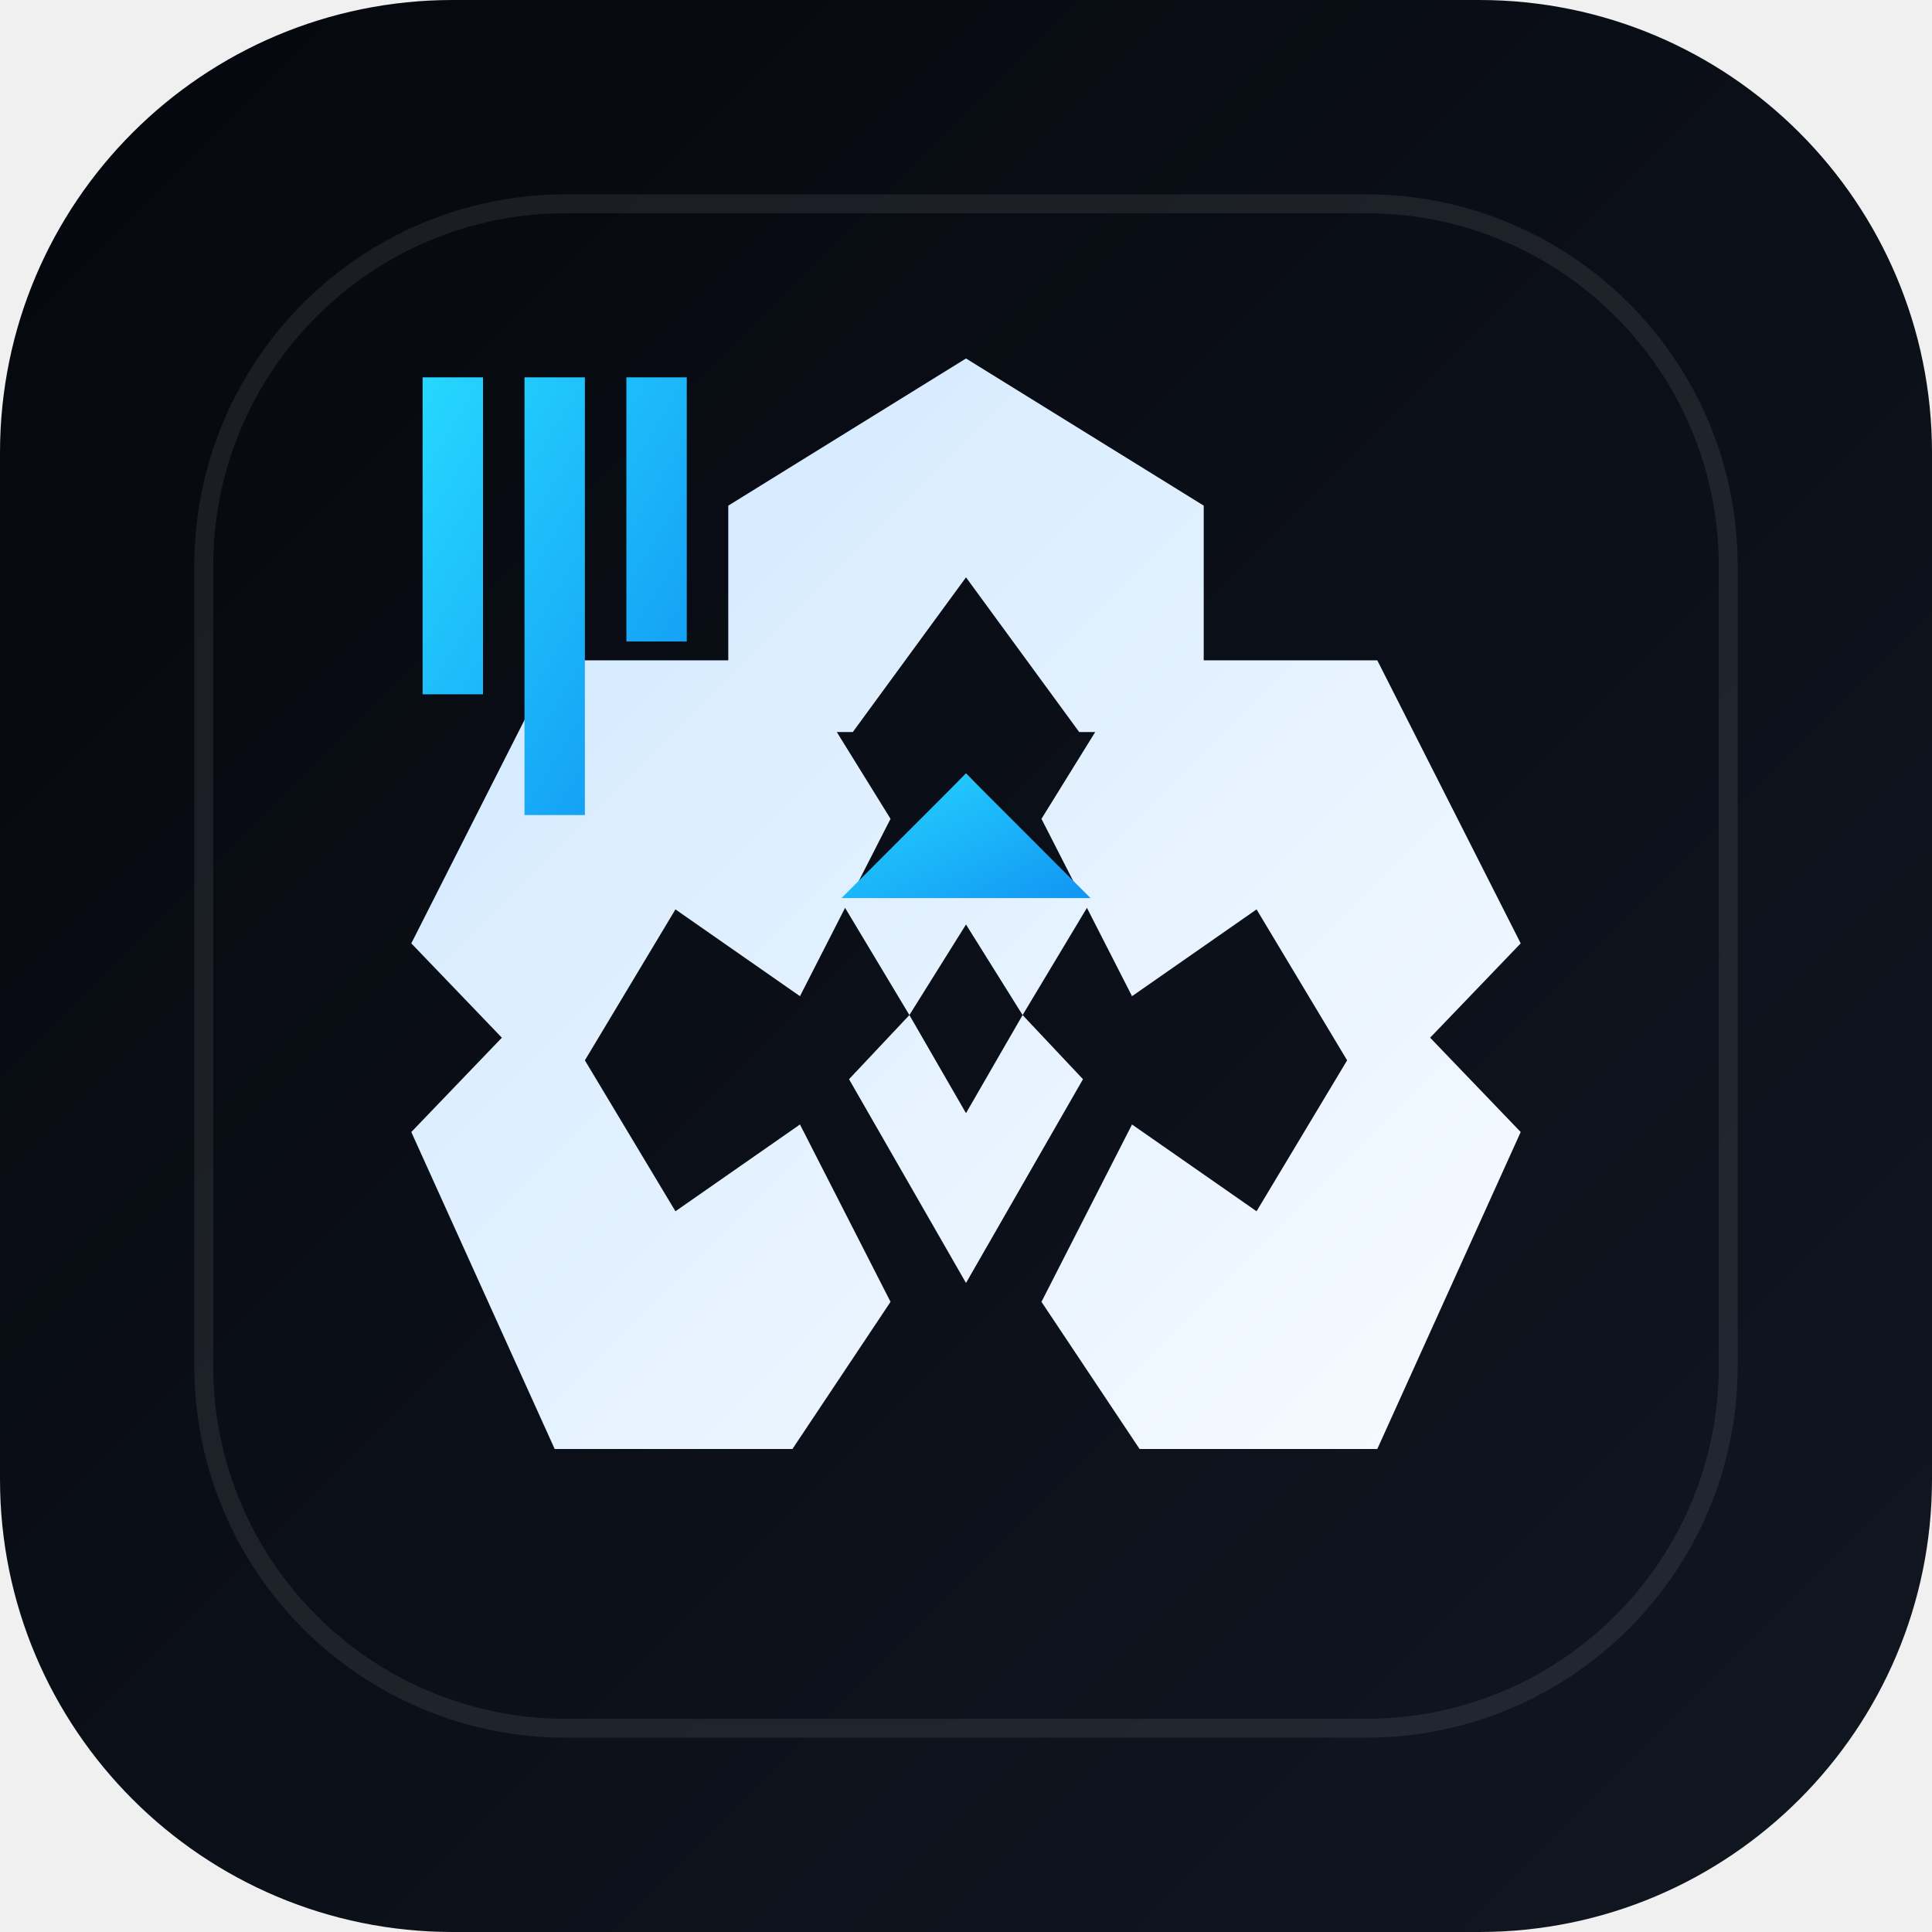
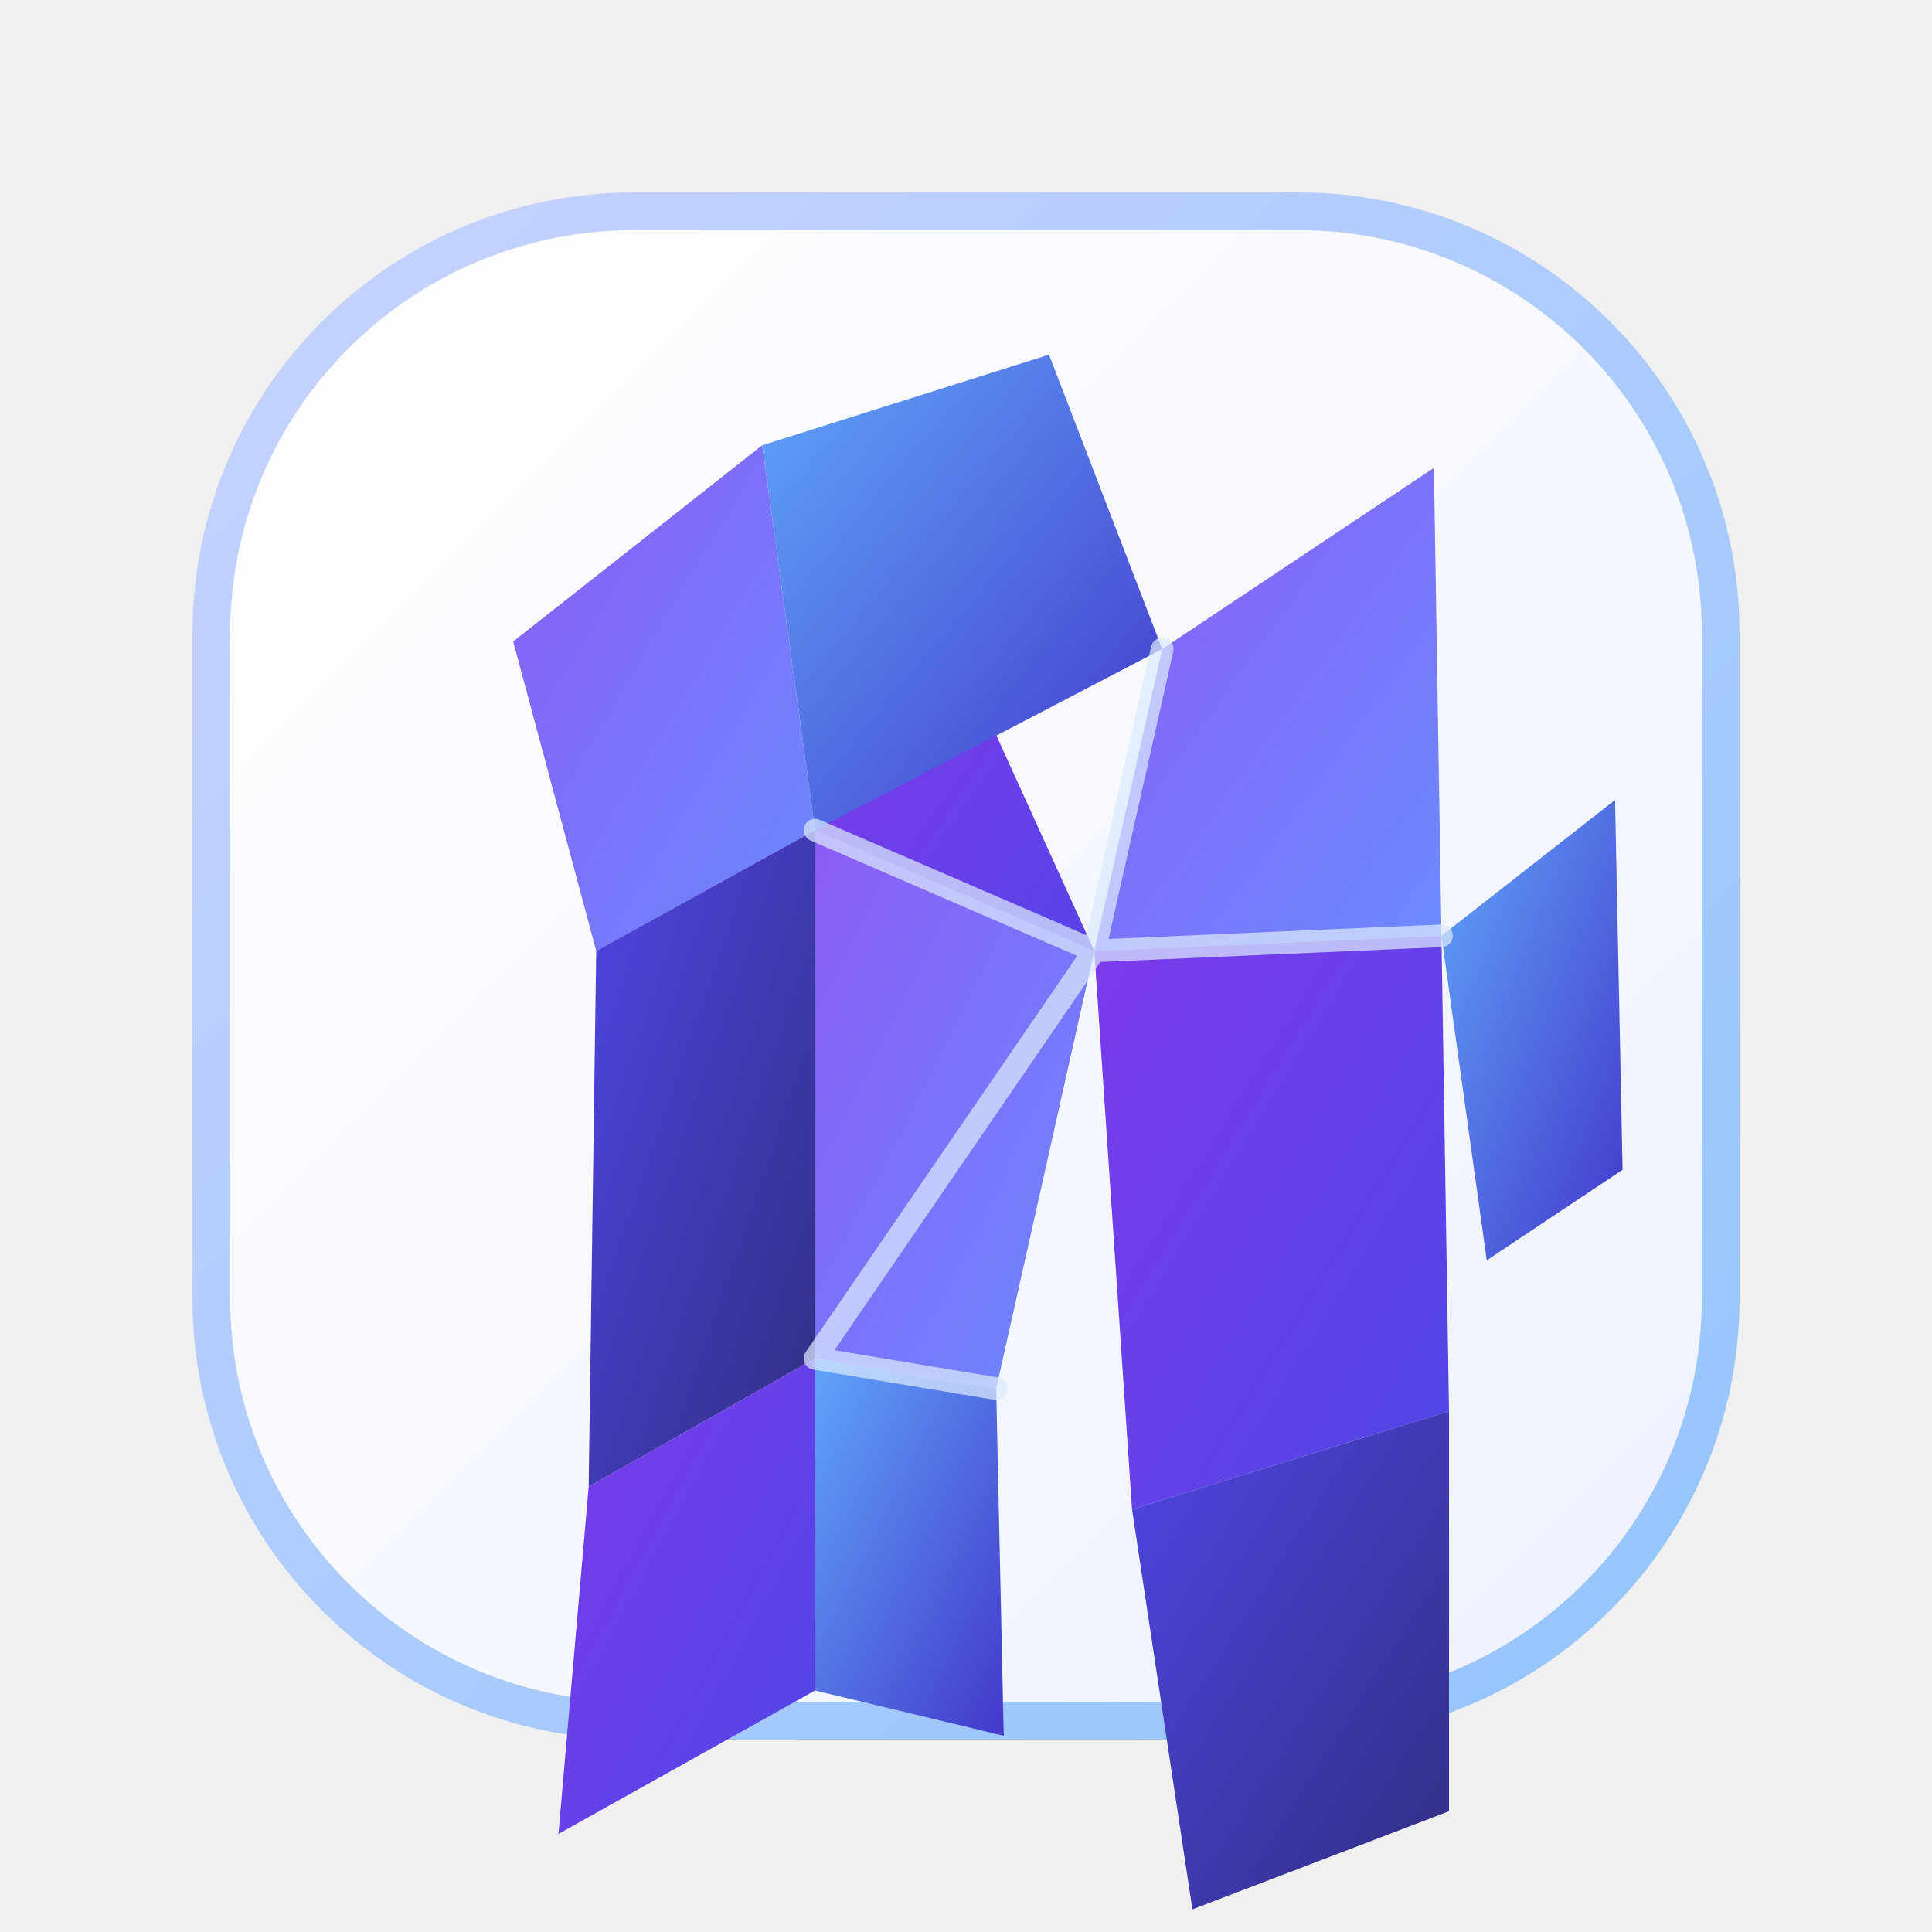
<svg xmlns="http://www.w3.org/2000/svg" width="512" height="512" viewBox="0 0 512 512">
  <defs>
-     <linearGradient id="shell512" x1="0%" y1="0%" x2="100%" y2="100%">
-       <stop offset="0%" stop-color="#05070d" />
-       <stop offset="100%" stop-color="#111722" />
+     <linearGradient id="tileFill512" x1="0%" y1="0%" x2="100%" y2="100%">
+       <stop offset="0%" stop-color="#ffffff" />
+       <stop offset="100%" stop-color="#eef2ff" />
    </linearGradient>
-     <linearGradient id="line512" x1="0%" y1="0%" x2="100%" y2="100%">
-       <stop offset="0%" stop-color="#cfe7ff" />
-       <stop offset="100%" stop-color="#f7fbff" />
+     <linearGradient id="tileEdge512" x1="0%" y1="0%" x2="100%" y2="100%">
+       <stop offset="0%" stop-color="#c7d2fe" />
+       <stop offset="100%" stop-color="#93c5fd" />
    </linearGradient>
-     <linearGradient id="accent512" x1="0%" y1="0%" x2="100%" y2="100%">
-       <stop offset="0%" stop-color="#26d7ff" />
-       <stop offset="100%" stop-color="#1195f3" />
+     <linearGradient id="facetA512" x1="0%" y1="0%" x2="100%" y2="100%">
+       <stop offset="0%" stop-color="#8b5cf6" />
+       <stop offset="100%" stop-color="#6b8aff" />
+     </linearGradient>
+     <linearGradient id="facetB512" x1="0%" y1="0%" x2="100%" y2="100%">
+       <stop offset="0%" stop-color="#7c3aed" />
+       <stop offset="100%" stop-color="#4f46e5" />
+     </linearGradient>
+     <linearGradient id="facetC512" x1="0%" y1="0%" x2="100%" y2="100%">
+       <stop offset="0%" stop-color="#60a5fa" />
+       <stop offset="100%" stop-color="#4338ca" />
+     </linearGradient>
+     <linearGradient id="facetD512" x1="0%" y1="0%" x2="100%" y2="100%">
+       <stop offset="0%" stop-color="#4f46e5" />
+       <stop offset="100%" stop-color="#312e81" />
    </linearGradient>
  </defs>
-   <rect width="512" height="512" rx="120" fill="url(#shell512)" />
-   <rect x="54" y="54" width="404" height="404" rx="96" fill="none" stroke="#ffffff" stroke-opacity=".08" stroke-width="5" />
-   <path d="M256 95 319 134 319 194 286 194 256 153 226 194 193 194 193 134Z        M147 175 210 175 236 217 212 264 179 241 155 281 179 321 212 298 236 345 210 384 147 384 109 300 133 275 109 250Z        M365 175 403 250 379 275 403 300 365 384 302 384 276 345 300 298 333 321 357 281 333 241 300 264 276 217 302 175Z        M223 239 256 205 289 239 271 269 256 245 241 269Z        M225 286 256 340 287 286 271 269 256 295 241 269Z" fill="url(#line512)" />
-   <path d="M256 205 289 238 223 238Z" fill="url(#accent512)" />
-   <path d="M112 100h16v84h-16zm27 0h16v116h-16zm27 0h16v70h-16z" fill="url(#accent512)" />
+   <rect x="56" y="56" width="400" height="400" rx="112" fill="url(#tileFill512)" stroke="url(#tileEdge512)" stroke-width="10" />
+   <g transform="translate(96 76)">
+     <polygon points="40,94 106,42 120,144 62,176" fill="url(#facetA512)" />
+     <polygon points="120,144 164,110 194,176 142,220" fill="url(#facetB512)" />
+     <polygon points="106,42 182,18 212,96 120,144" fill="url(#facetC512)" />
+     <polygon points="212,96 284,48 286,172 194,176" fill="url(#facetA512)" />
+     <polygon points="62,176 120,144 120,284 60,318" fill="url(#facetD512)" />
+     <polygon points="120,144 194,176 168,292 120,284" fill="url(#facetA512)" />
+     <polygon points="194,176 286,172 288,298 204,324" fill="url(#facetB512)" />
+     <polygon points="60,318 120,284 120,372 52,410" fill="url(#facetB512)" />
+     <polygon points="120,284 168,292 170,384 120,372" fill="url(#facetC512)" />
+     <polygon points="204,324 288,298 288,404 220,430" fill="url(#facetD512)" />
+     <polygon points="286,172 332,136 334,234 298,258" fill="url(#facetC512)" />
+     <path d="M120 144L194 176M120 284L194 176M120 284L168 292M212 96L194 176M286 172L194 176" fill="none" stroke="#dbeafe" stroke-opacity=".72" stroke-width="6" stroke-linecap="round" />
+   </g>
</svg>
